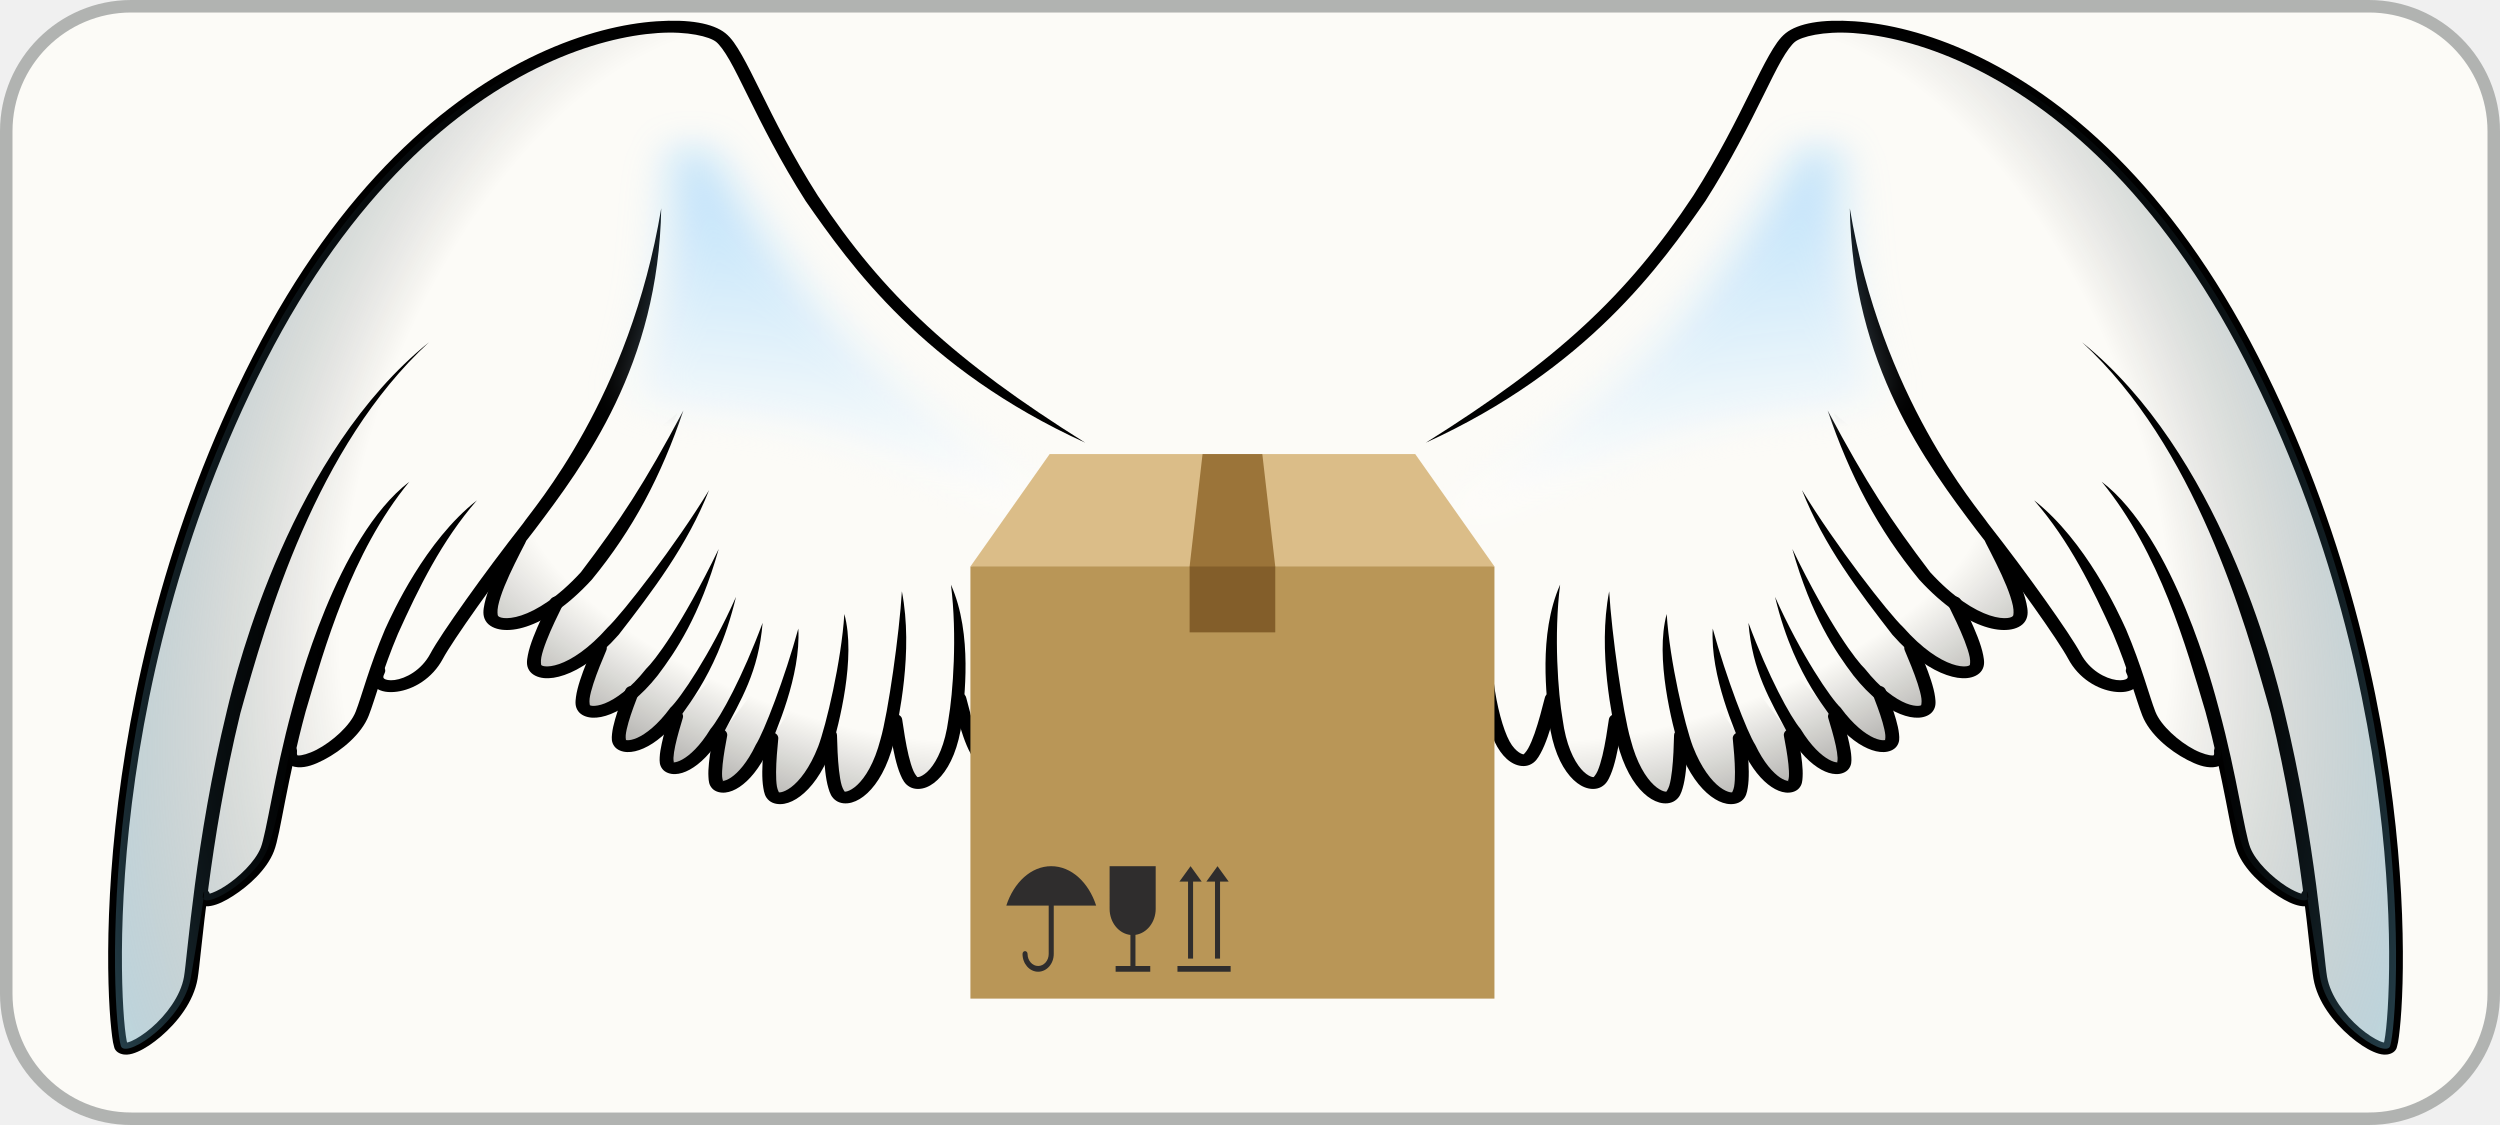
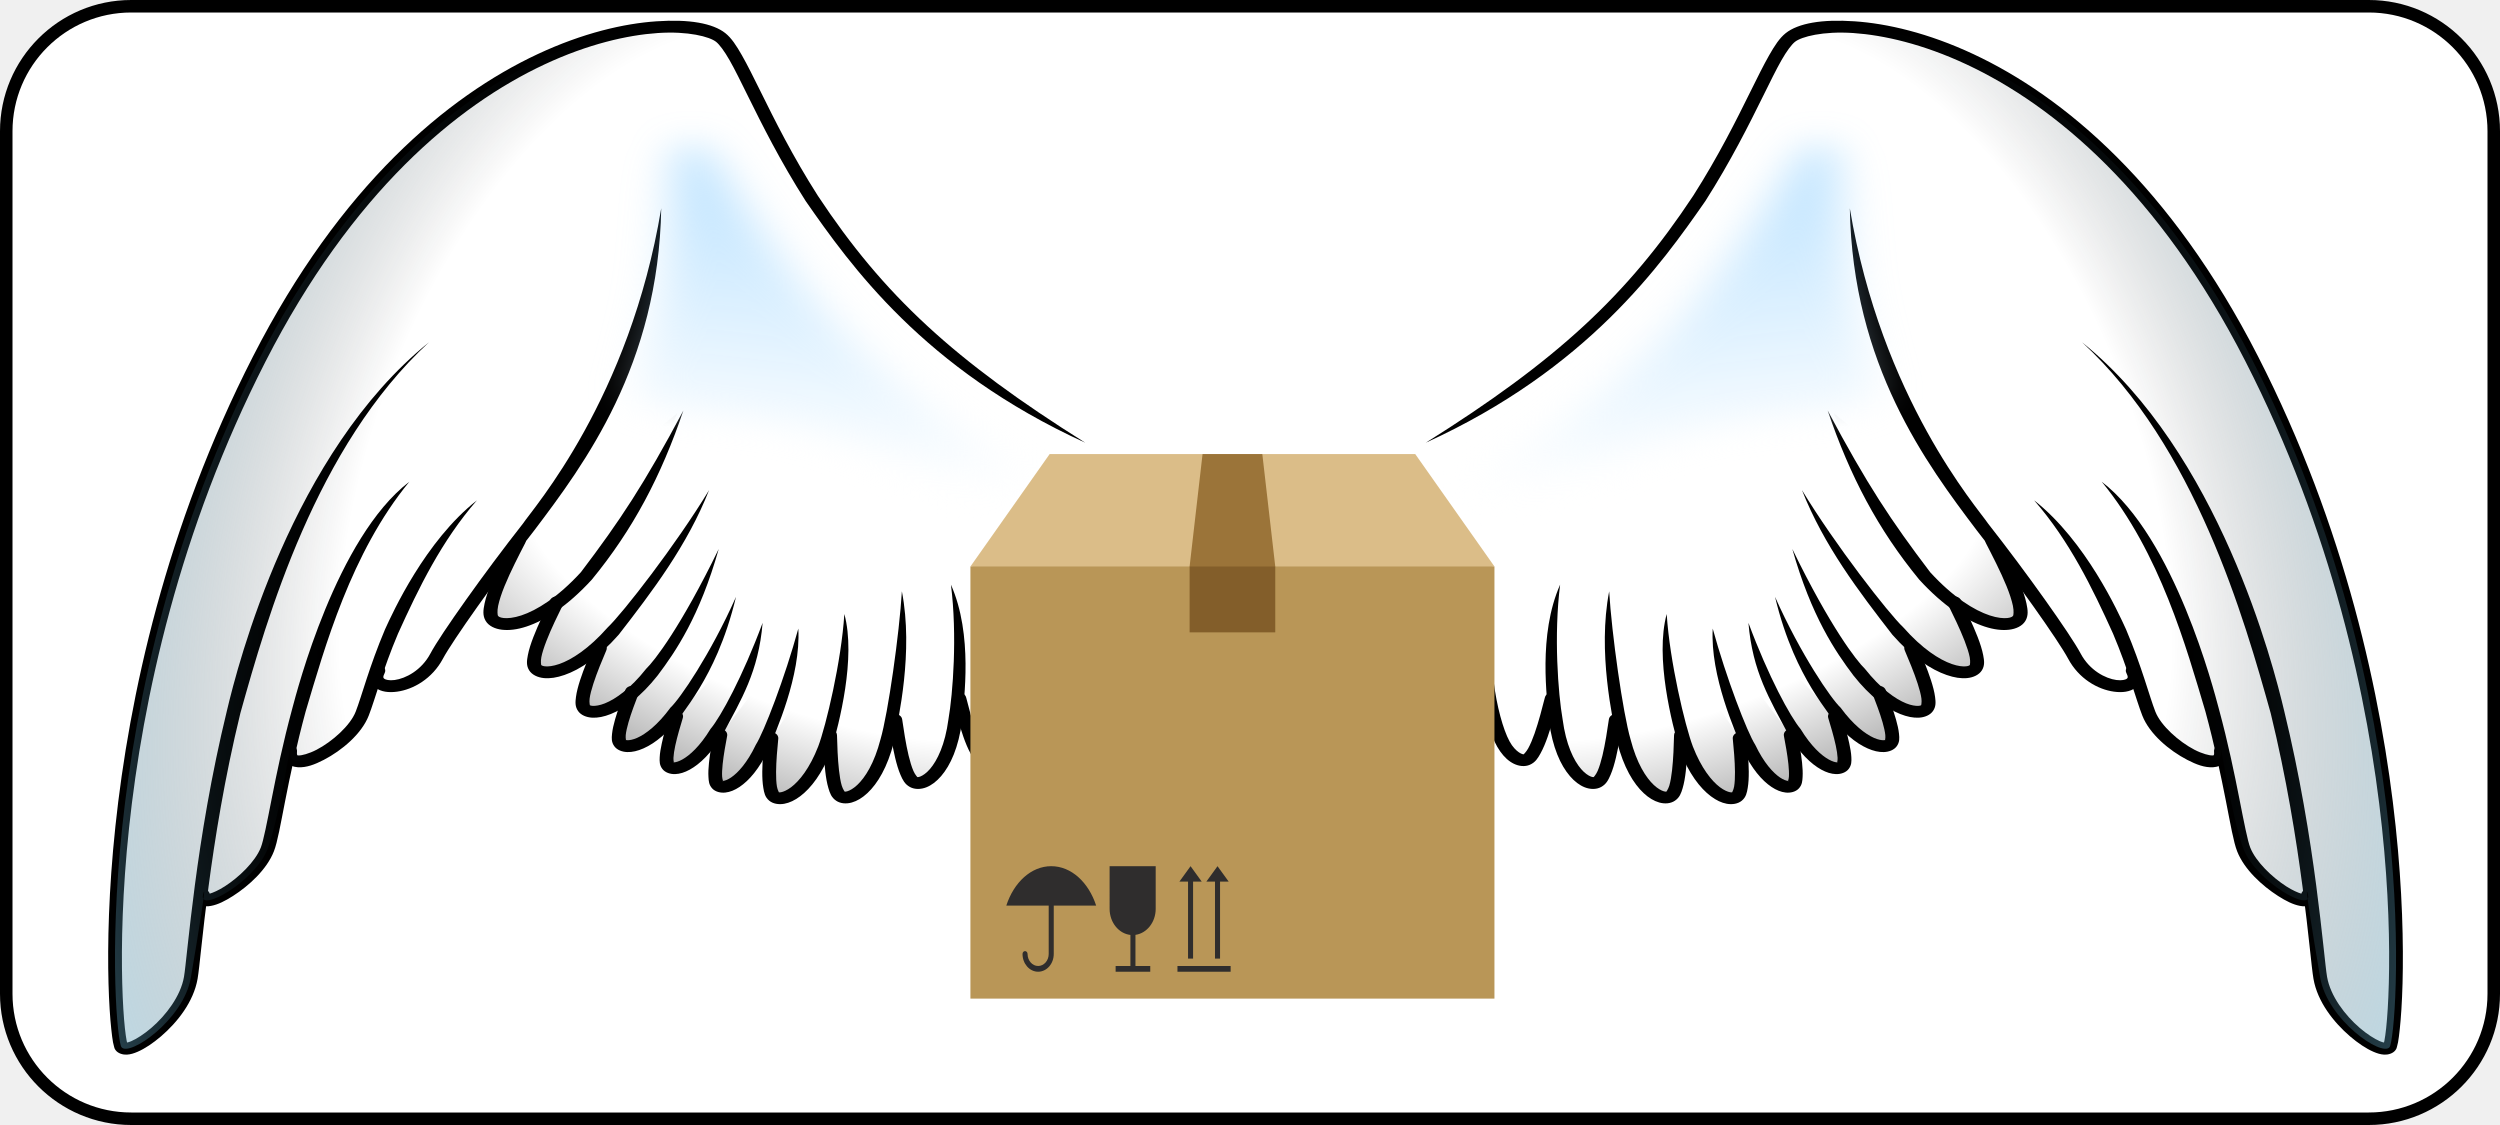
<svg xmlns="http://www.w3.org/2000/svg" xmlns:xlink="http://www.w3.org/1999/xlink" width="400" height="180" viewBox="0 100 400 180" version="1.1" id="SVGRoot">
-   <rect width="398" height="178" fill="#fcfbf7" rx="20" ry="20" y="101" x="1" stroke-width="2" stroke="#b1b3b1" />
+   <rect width="398" height="178" fill="white" rx="20" ry="20" y="101" x="1" stroke-width="2" stroke="black" />
  <defs id="defs866">
    <linearGradient id="linearGradient6717" y2="388.14" gradientUnits="userSpaceOnUse" x2="499.8" gradientTransform="translate(54)" y1="504.5" x1="500.99">
      <stop id="stop3461-6-8" stop-color="#fff" stop-opacity=".434" offset="0" />
      <stop id="stop3465-4-3" stop-color="#40aeff" stop-opacity=".38" offset="1" />
    </linearGradient>
    <radialGradient xlink:href="#radialGradient6715-3" id="radialGradient1436" gradientUnits="userSpaceOnUse" gradientTransform="matrix(0.77994,3.9458,-1.9194,0.3794,1155.7,-1723)" cx="515.86" cy="519.24" r="76.269" />
    <radialGradient id="radialGradient6715-3" gradientUnits="userSpaceOnUse" cy="519.24" cx="515.86" gradientTransform="matrix(0.77994,3.9458,-1.9194,0.3794,1155.7,-1723)" r="76.269">
      <stop id="stop6549-7-6" stop-opacity="0" offset="0" />
      <stop id="stop6551-9-7" stop-opacity="0" offset=".5" />
      <stop id="stop6553-0-5" stop-color="#67afcd" stop-opacity=".447" offset="1" />
    </radialGradient>
    <linearGradient xlink:href="#linearGradient6717" id="linearGradient1438" gradientUnits="userSpaceOnUse" gradientTransform="translate(54)" x1="500.99" y1="504.5" x2="499.8" y2="388.14" />
    <filter id="filter3485-5-0-6" width="1.232" y="-0.125" x="-0.116" height="1.249" color-interpolation-filters="sRGB">
      <feGaussianBlur id="feGaussianBlur3487-7-4-2" stdDeviation="6.092" />
    </filter>
    <radialGradient xlink:href="#radialGradient6719-9" id="radialGradient1440" gradientUnits="userSpaceOnUse" gradientTransform="matrix(2.1031,-0.75707,0.3519,0.97755,-636.75,356.49)" cx="453.75" cy="542.71" r="77.982" />
    <radialGradient id="radialGradient6719-9" gradientUnits="userSpaceOnUse" cy="542.71" cx="453.75" gradientTransform="matrix(2.1031,-0.75707,0.3519,0.97755,-636.75,356.49)" r="77.982">
      <stop id="stop4676-1" stop-opacity="0" offset="0" />
      <stop id="stop3400-2" stop-opacity="0" offset=".5" />
      <stop id="stop4678-7" stop-opacity=".371" offset="1" />
    </radialGradient>
    <radialGradient xlink:href="#radialGradient6715-3" id="radialGradient1442" gradientUnits="userSpaceOnUse" gradientTransform="matrix(0.77994,3.9458,-1.9194,0.3794,1155.7,-1723)" cx="515.86" cy="519.24" r="76.269" />
    <filter id="filter3485-5-09" width="1.232" y="-0.125" x="-0.116" height="1.249" color-interpolation-filters="sRGB">
      <feGaussianBlur id="feGaussianBlur3487-7-3" stdDeviation="6.092" />
    </filter>
    <radialGradient xlink:href="#radialGradient6719-9" id="radialGradient1446" gradientUnits="userSpaceOnUse" gradientTransform="matrix(2.1031,-0.75707,0.3519,0.97755,-636.75,356.49)" cx="453.75" cy="542.71" r="77.982" />
    <linearGradient xlink:href="#linearGradient6717" id="linearGradient3696" gradientUnits="userSpaceOnUse" gradientTransform="translate(54)" x1="500.99" y1="504.5" x2="499.8" y2="388.14" />
  </defs>
  <g id="layer1">
    <g id="g13984" transform="matrix(1.877263,0,0,1.749549,-415.3274,-955.4022)" style="fill-rule:evenodd">
      <g id="g2466" transform="matrix(0.29117,-0.032876,0.030266,0.26806,202.7,527.61)">
        <g id="g4765" transform="translate(54)">
          <path id="path2385" d="m 503.03,358.19 c -3.42,0.271 -6.185,1.141 -8.156,2.594 -1.94,1.429 -3.604,3.768 -5.562,6.875 -1.958,3.107 -4.128,6.997 -6.656,11.531 -5.056,9.069 -11.52,20.647 -20.188,33.062 -22.527,31.244 -45.194,50.673 -85.953,73.734 49.358,-19.118 74.233,-51.656 89.234,-71.453 8.802,-12.608 15.35,-24.306 20.406,-33.375 2.528,-4.535 4.668,-8.418 6.531,-11.375 1.863,-2.957 3.512,-4.976 4.562,-5.75 2.038,-1.502 8.457,-2.673 17.156,-0.906 8.699,1.766 19.745,6.163 31.656,14.594 23.822,16.861 51.121,49.827 70.219,109.94 19.116,60.167 23.674,118.36 23.125,161.88 -0.274,21.756 -1.836,39.837 -3.469,52.656 -0.816,6.409 -1.639,11.504 -2.344,15.062 -0.352,1.779 -0.679,3.165 -0.938,4.125 -0.074,0.275 -0.126,0.427 -0.188,0.625 -0.294,-0.106 -0.607,-0.23 -1.156,-0.594 -1.453,-0.963 -3.438,-2.796 -5.344,-5.188 -3.812,-4.784 -7.369,-11.771 -7.656,-18.375 -0.143,-3.292 0.21,-14.979 0.062,-31.25 -0.148,-16.271 -0.826,-37.299 -3.156,-59.969 -1.52,-15.708 -9.718,-89.09 -45.5,-131.22 29.072,39.078 37.192,98.718 41.531,131.62 2.313,22.499 2.978,43.405 3.125,59.594 0.147,16.189 -0.234,27.458 -0.062,31.406 0.342,7.875 4.317,15.368 8.531,20.656 2.107,2.644 4.26,4.744 6.25,6.062 0.995,0.659 1.937,1.139 3,1.344 1.063,0.205 2.566,-0.043 3.406,-1.094 0.432,-0.54 0.454,-0.798 0.594,-1.188 0.14,-0.39 0.29,-0.827 0.438,-1.375 0.295,-1.096 0.604,-2.567 0.969,-4.406 0.729,-3.679 1.58,-8.858 2.406,-15.344 1.652,-12.972 3.224,-31.208 3.5,-53.125 0.553,-43.835 -4.027,-102.42 -23.312,-163.12 -19.303,-60.758 -47.067,-94.521 -71.719,-111.97 -12.326,-8.724 -23.867,-13.357 -33.188,-15.25 -4.66,-0.946 -8.736,-1.302 -12.156,-1.031 z" />
          <path id="path4499" d="m 570.51,523.09 c 14.389,25.997 18.658,58.831 21.928,81.065 1.487,11.858 2.251,22.399 2.781,30.719 0.53,8.32 0.77,14.247 1.5,17.531 1.409,6.339 6.002,12.47 10.25,16.469 2.124,1.999 4.074,3.46 6,4.125 0.963,0.333 2.159,0.594 3.344,-0.188 1.185,-0.782 1.459,-2.258 1.344,-3.406 -0.094,-0.931 -0.821,-1.673 -1.75,-1.785 -0.929,-0.112 -1.812,0.434 -2.125,1.316 -0.929,-0.451 -2.425,-1.427 -4.062,-2.969 -3.778,-3.556 -7.984,-9.414 -9.094,-14.406 -0.529,-2.381 -0.906,-8.595 -1.438,-16.938 -0.532,-8.343 -1.278,-18.984 -2.781,-30.969 -0.78,-6.317 -6.746,-59.118 -25.897,-80.565 z" />
          <path id="path4501" d="m 550.33,526.96 c 8.819,14.965 13.752,31.553 18.136,47.7 3.194,12.852 4.279,22.742 5.594,28.656 1.43,6.435 6.535,12.696 11.438,16.5 2.451,1.902 4.771,3.274 7.219,3.406 1.224,0.066 2.638,-0.32 3.562,-1.344 0.924,-1.024 1.25,-2.395 1.25,-3.875 0.01,-0.721 -0.369,-1.392 -0.992,-1.756 -0.623,-0.364 -1.393,-0.364 -2.017,0 -0.623,0.364 -1.002,1.034 -0.992,1.756 0,0.88 -0.204,1.171 -0.219,1.188 -0.015,0.017 0.034,0.053 -0.375,0.031 -0.818,-0.044 -2.888,-0.923 -5,-2.562 -4.225,-3.278 -8.881,-9.322 -9.969,-14.219 -1.204,-5.417 -2.335,-15.635 -5.594,-28.75 -1.633,-5.95 -8.511,-31.172 -22.042,-46.731 z" />
          <path id="path4503" d="m 507.28,422.06 c -4.697,52.885 13.284,88.928 25.406,112.97 4.704,8.937 9.648,18.973 13.688,27.562 4.04,8.589 7.203,15.828 8.219,18.875 2.402,7.206 7.523,11.466 12.125,12.781 2.301,0.657 4.625,0.672 6.438,-0.625 1.812,-1.297 2.407,-3.897 1.625,-6.438 -0.328,-1.061 -1.454,-1.656 -2.516,-1.328 -1.061,0.328 -1.656,1.454 -1.328,2.516 0.477,1.552 0.207,1.762 -0.125,2 -0.332,0.238 -1.445,0.475 -3,0.031 -3.109,-0.888 -7.402,-4.174 -9.406,-10.188 -1.188,-3.562 -4.341,-10.7 -8.406,-19.344 -4.065,-8.644 -9.042,-18.684 -13.781,-27.688 -2.537,-5.774 -26.468,-45.887 -28.938,-111.12 z" />
        </g>
        <g id="g4735" transform="translate(54)">
          <path id="path4527" d="m 493.79,489.36 c 4.154,22.968 10.416,41.909 20.554,60.238 6.104,9.825 12.141,15.426 17.25,18.125 2.554,1.35 4.882,1.961 6.938,1.938 2.055,-0.024 3.972,-0.783 5.031,-2.375 1.127,-1.693 1.103,-3.612 0.938,-5.844 -0.165,-2.232 -0.647,-4.774 -1.281,-7.469 -1.269,-5.389 -3.169,-11.319 -4.531,-15.562 -0.337,-1.053 -1.463,-1.633 -2.516,-1.297 -1.053,0.337 -1.633,1.463 -1.297,2.516 1.362,4.243 3.255,10.096 4.469,15.25 0.607,2.577 1.017,4.998 1.156,6.875 0.139,1.877 -0.191,3.177 -0.281,3.312 -0.157,0.237 -0.563,0.581 -1.719,0.594 -1.156,0.013 -2.917,-0.383 -5.031,-1.5 -4.228,-2.234 -9.885,-7.296 -15.719,-16.688 -9.488,-18.741 -15.135,-31.691 -23.961,-58.113 z" />
          <path id="path4529" d="m 483.58,515.28 c 4.381,19.473 12.943,36.275 21.073,51.935 4.97,8.318 9.964,13.109 14.25,15.469 2.143,1.18 4.088,1.775 5.875,1.781 1.787,0.007 3.525,-0.668 4.5,-2.094 1.044,-1.527 1.017,-3.168 0.906,-5.062 -0.111,-1.894 -0.473,-4.045 -0.969,-6.312 -0.991,-4.535 -2.484,-9.502 -3.562,-13.062 -0.319,-1.061 -1.439,-1.663 -2.5,-1.344 -1.061,0.319 -1.663,1.439 -1.344,2.5 1.078,3.561 2.561,8.449 3.5,12.75 0.47,2.15 0.816,4.146 0.906,5.688 0.09,1.541 -0.229,2.609 -0.219,2.594 -0.058,0.085 -0.305,0.347 -1.188,0.344 -0.883,-0.003 -2.295,-0.342 -4,-1.281 -3.411,-1.878 -8.01,-6.15 -12.719,-14.031 -3.826,-5.272 -16.817,-30.204 -24.51,-49.873 z" />
          <path id="path4531" d="m 478.73,534.76 c 3.149,23.416 8.867,36.118 13.24,44.8 4.1,7.735 8.375,12.282 12.156,14.625 1.891,1.172 3.663,1.818 5.312,1.906 1.649,0.088 3.296,-0.445 4.281,-1.75 1.059,-1.402 1.11,-2.929 1.094,-4.656 -0.016,-1.728 -0.249,-3.68 -0.594,-5.75 -0.69,-4.14 -1.847,-8.682 -2.656,-11.938 -0.14,-0.728 -0.67,-1.319 -1.379,-1.536 -0.709,-0.217 -1.479,-0.024 -2.002,0.501 -0.523,0.525 -0.713,1.296 -0.494,2.004 0.81,3.255 1.912,7.72 2.562,11.625 0.325,1.952 0.55,3.749 0.562,5.125 0.013,1.376 -0.347,2.306 -0.281,2.219 -0.008,0.01 -0.133,0.196 -0.875,0.156 -0.742,-0.04 -1.972,-0.373 -3.438,-1.281 -2.93,-1.816 -6.857,-5.839 -10.719,-13.125 -2.057,-2.85 -8.543,-15.288 -16.771,-42.925 z" />
          <path id="path4533" d="m 472.06,550.29 c 0.743,7.476 1.923,13.861 3.311,19.35 2.496,9.871 5.662,16.842 8.162,22.042 3.283,6.741 6.78,10.794 9.969,12.938 1.594,1.072 3.1,1.687 4.562,1.812 1.463,0.126 3.003,-0.314 3.938,-1.5 1.01,-1.281 1.068,-2.596 1.094,-4.094 0.026,-1.498 -0.131,-3.217 -0.375,-5 -0.488,-3.567 -1.331,-7.482 -1.938,-10.281 -0.242,-1.087 -1.319,-1.773 -2.406,-1.531 -1.087,0.242 -1.773,1.319 -1.531,2.406 0.606,2.8 1.45,6.634 1.906,9.969 0.228,1.667 0.364,3.192 0.344,4.344 -0.02,1.151 -0.364,1.904 -0.219,1.719 0.07,-0.089 0.075,0.015 -0.469,-0.031 -0.544,-0.047 -1.51,-0.333 -2.688,-1.125 -2.356,-1.584 -5.53,-5.085 -8.594,-11.375 -2.359,-3.168 -9.604,-19.128 -15.067,-39.643 z" />
          <path id="path4535" d="m 439.16,598.66 c 1.799,8.129 4.535,13.411 7.375,16.531 1.42,1.56 2.85,2.585 4.344,3.094 1.494,0.509 3.22,0.453 4.469,-0.531 1.345,-1.061 1.718,-2.47 2.125,-4.062 0.407,-1.593 0.681,-3.452 0.875,-5.438 0.388,-3.971 0.466,-8.406 0.531,-11.594 0.026,-1.105 -0.849,-2.021 -1.953,-2.047 -1.105,-0.026 -2.021,0.849 -2.047,1.953 -0.065,3.187 -0.166,7.574 -0.531,11.312 -0.182,1.869 -0.429,3.586 -0.75,4.844 -0.321,1.258 -0.884,1.981 -0.75,1.875 0.038,-0.03 -0.036,0.118 -0.656,-0.094 -0.621,-0.211 -1.634,-0.839 -2.719,-2.031 -2.17,-2.384 -4.715,-7.043 -6.406,-14.688 -1.517,-7.165 -3.723,-29.417 -2.919,-45.556 -4.967,14.267 -2.314,37.168 -0.987,46.431 z" />
          <path id="path4537" d="m 424.31,542.56 c -5.516,20.036 -3.431,42.778 -2.969,51.094 0.994,8.709 3.26,14.522 5.875,18.094 1.308,1.786 2.703,3.024 4.188,3.719 1.484,0.694 3.209,0.805 4.594,-0.062 1.489,-0.933 2.059,-2.324 2.656,-3.938 0.598,-1.614 1.08,-3.508 1.5,-5.562 0.839,-4.109 1.427,-8.763 1.844,-12.094 0.098,-0.713 -0.194,-1.425 -0.766,-1.862 -0.572,-0.438 -1.335,-0.534 -1.998,-0.252 -0.663,0.282 -1.123,0.898 -1.204,1.614 -0.417,3.331 -1.02,7.902 -1.812,11.781 -0.396,1.94 -0.835,3.712 -1.312,5 -0.477,1.288 -1.148,2.01 -1.031,1.938 0.012,-0.007 -0.129,0.118 -0.781,-0.188 -0.652,-0.305 -1.641,-1.082 -2.656,-2.469 -2.031,-2.774 -4.188,-7.971 -5.125,-16.188 -1.291,-8.994 -1.757,-36.404 -1,-50.625 z" />
          <path id="path4539" d="m 410.37,538.56 c -8.212,16.17 -7.738,38.062 -7.995,45.498 0.082,9.114 1.808,15.368 4.125,19.344 1.158,1.988 2.461,3.436 3.906,4.312 1.446,0.876 3.214,1.192 4.719,0.469 1.616,-0.777 2.361,-2.155 3.156,-3.75 0.795,-1.595 1.496,-3.519 2.156,-5.594 1.32,-4.15 2.422,-8.884 3.219,-12.281 0.25,-1.079 -0.421,-2.156 -1.5,-2.406 -1.079,-0.25 -2.156,0.421 -2.406,1.5 -0.797,3.397 -1.877,8.043 -3.125,11.969 -0.624,1.963 -1.298,3.749 -1.938,5.031 -0.639,1.282 -1.408,1.952 -1.312,1.906 -0.017,0.008 -0.209,0.122 -0.875,-0.281 -0.666,-0.404 -1.621,-1.313 -2.531,-2.875 -1.82,-3.124 -3.516,-8.759 -3.594,-17.375 -0.395,-8.819 0.352,-28.548 3.995,-45.466 z" />
          <path id="path4543" d="m 463.46,558.1 c -0.529,16.705 3.493,26.524 7.638,39.06 2.6,6.616 5.514,10.709 8.281,12.969 1.383,1.13 2.721,1.813 4.094,2.031 1.373,0.219 2.919,-0.159 3.844,-1.281 1.002,-1.216 1.094,-2.453 1.188,-3.875 0.093,-1.422 0.008,-3.038 -0.125,-4.75 -0.266,-3.425 -0.812,-7.203 -1.219,-9.906 -0.164,-1.096 -1.185,-1.851 -2.281,-1.688 -1.096,0.164 -1.851,1.185 -1.688,2.281 0.407,2.704 0.97,6.418 1.219,9.625 0.124,1.604 0.166,3.088 0.094,4.188 -0.072,1.1 -0.433,1.784 -0.25,1.562 0.106,-0.128 0.245,-0.03 -0.156,-0.094 -0.401,-0.064 -1.196,-0.409 -2.188,-1.219 -1.984,-1.62 -4.667,-5.105 -7.094,-11.281 -2.531,-4.443 -7.457,-18.747 -11.356,-37.623 z" />
          <path id="path4545" d="m 452.94,558.78 c -2.432,15.856 2.951,35.585 4.375,41.75 1.98,6.828 4.515,11.152 7.062,13.656 1.274,1.252 2.559,2.062 3.906,2.406 1.347,0.344 2.913,0.126 3.938,-0.906 1.11,-1.118 1.276,-2.342 1.5,-3.75 0.224,-1.408 0.319,-3.033 0.344,-4.75 0.051,-3.435 -0.156,-7.239 -0.312,-9.969 -0.06,-1.105 -1.005,-1.951 -2.109,-1.891 -1.105,0.06 -1.951,1.005 -1.891,2.109 0.157,2.73 0.36,6.471 0.312,9.688 -0.024,1.608 -0.108,3.099 -0.281,4.188 -0.173,1.088 -0.609,1.766 -0.406,1.562 0.117,-0.118 0.269,-0.056 -0.125,-0.156 -0.394,-0.101 -1.149,-0.477 -2.062,-1.375 -1.826,-1.795 -4.183,-5.533 -6.031,-11.906 -1.895,-4.505 -6.056,-23.635 -8.219,-40.656 z" />
          <path id="path4547" d="m 388.75,542.28 c -3.816,11.383 -3.45,24.433 -3.938,30.719 -0.729,9.085 0.452,15.459 2.406,19.625 0.977,2.083 2.138,3.624 3.5,4.625 1.362,1.001 3.062,1.493 4.625,0.906 1.679,-0.63 2.535,-1.95 3.469,-3.469 0.934,-1.518 1.814,-3.367 2.656,-5.375 1.684,-4.016 3.217,-8.624 4.312,-11.938 0.283,-0.689 0.16,-1.478 -0.32,-2.048 -0.479,-0.57 -1.236,-0.826 -1.963,-0.665 -0.727,0.161 -1.305,0.713 -1.499,1.432 -1.096,3.313 -2.626,7.889 -4.219,11.688 -0.796,1.899 -1.625,3.592 -2.375,4.812 -0.751,1.221 -1.567,1.85 -1.469,1.812 -0.017,0.006 -0.216,0.086 -0.844,-0.375 -0.627,-0.461 -1.514,-1.457 -2.281,-3.094 -1.535,-3.273 -2.723,-10.596 -2.996,-19.119 -0.166,-5.173 0.509,-17.055 0.934,-29.537 z" />
        </g>
        <path id="path3368" d="m 669.67,669.61 c -0.63,-6.295 1e-5,13.849 0.63,28.328 0.63,14.479 15.109,28.958 17.627,25.81 2.518,-3.148 22.663,-115.83 -15.738,-236.7 -38.4,-120.87 -110.17,-133.46 -122.13,-124.64 -11.961,8.813 14.164,9.128 11.331,61.693 -2.833,52.565 18.586,93.89 27.069,110.01 9.443,17.941 19.83,40.132 22.033,46.742 4.407,13.22 18.886,15.109 16.368,6.925 -2.518,-8.184 0.63,3.777 3.148,15.109 2.518,11.331 19.515,24.551 19.515,15.109 0,-9.443 0.63,22.663 3.148,33.994 2.518,11.331 17.627,23.922 16.997,17.627 z" style="color:#000000;fill:url(#radialGradient1436)" fill="url(#radialGradient6715)" />
        <path id="path3443" filter="url(#filter3485-5-0)" d="m 436.52,514.92 c -10.105,-6.29 35.974,-26.357 66.415,-56.027 30.597,-29.823 46.585,-62.952 52.565,-61.064 5.98,1.889 2.833,24.551 2.833,44.381 10e-6,19.579 4.092,36.827 2.833,43.752 -1.259,6.925 -30.847,1.889 -53.509,6.295 -22.663,4.407 -67.063,25.198 -71.136,22.663 z" style="color:#000000;fill:url(#linearGradient3696);filter:url(#filter3485-5-0-6)" fill="url(#linearGradient6717)" />
        <path id="path3404" d="m 590.79,539.03 c 2.724,8.486 7.542,23.5 5.11,27.157 -2.433,3.656 -13.921,1.57 -25.859,-17.646 -11.938,-19.217 -20.57,-58.012 -20.57,-58.012 m 28.265,67.988 c 2.156,7.121 5.972,19.721 3.904,22.744 -2.068,3.023 -11.589,1.136 -21.268,-15.063 -9.678,-16.199 -21.056,-49.829 -21.056,-49.829 m 24.32,56.114 c 1.619,6.51 4.485,18.029 2.499,20.66 -1.986,2.631 -10.436,0.508 -18.398,-14.513 -7.962,-15.021 -16.679,-45.819 -16.679,-45.819 m 21.757,53.196 c 1.213,5.599 3.359,15.506 1.631,17.699 -1.728,2.193 -8.778,0.157 -15.125,-12.874 -6.347,-13.031 -12.972,-39.548 -12.972,-39.548 m -15.474,45.328 c -0.13,6.375 -0.36,17.653 -2.781,19.563 -2.421,1.91 -9.485,-2.167 -12.975,-17.941 -3.49,-15.774 -3.823,-46.197 -3.823,-46.197 m 2.711,41.524 c -0.833,6.662 -2.308,18.448 -5.053,20.167 -2.746,1.72 -9.7,-3.37 -11.631,-20.295 -1.931,-16.926 1.048,-48.829 1.048,-48.829 m -2.659,41.501 c -1.594,6.795 -4.413,18.817 -7.455,20.28 -3.042,1.463 -9.715,-4.602 -9.874,-22.333 -0.159,-17.731 4.532,-47.241 4.532,-47.241 m 76.255,55.833 c 0.814,5.407 2.256,14.974 0.617,16.962 -1.638,1.988 -7.807,-0.368 -12.834,-13.161 -5.027,-12.792 -9.667,-38.452 -9.667,-38.452 m 8.465,39.335 c 0.314,5.459 0.868,15.118 -0.946,16.947 -1.814,1.829 -7.74,-1.085 -11.569,-14.286 -3.829,-13.201 -6.089,-39.178 -6.089,-39.178 m -49.258,15.929 c -2.192,6.626 -6.069,18.35 -9.229,19.536 -3.16,1.187 -9.267,-5.448 -7.849,-23.122 1.418,-17.674 2.063,-28.843 2.063,-28.843" fill="url(#radialGradient6719)" style="fill:url(#radialGradient1440)" />
      </g>
      <g id="g2466-4" transform="matrix(-0.29117,-0.032876,-0.030266,0.26806,453.8,527.61)">
        <g id="g4765-2" transform="translate(54)">
          <path id="path2385-5" d="m 503.03,358.19 c -3.42,0.271 -6.185,1.141 -8.156,2.594 -1.94,1.429 -3.604,3.768 -5.562,6.875 -1.958,3.107 -4.128,6.997 -6.656,11.531 -5.056,9.069 -11.52,20.647 -20.188,33.062 -22.527,31.244 -45.194,50.673 -85.953,73.734 49.358,-19.118 74.233,-51.656 89.234,-71.453 8.802,-12.608 15.35,-24.306 20.406,-33.375 2.528,-4.535 4.668,-8.418 6.531,-11.375 1.863,-2.957 3.512,-4.976 4.562,-5.75 2.038,-1.502 8.457,-2.673 17.156,-0.906 8.699,1.766 19.745,6.163 31.656,14.594 23.822,16.861 51.121,49.827 70.219,109.94 19.116,60.167 23.674,118.36 23.125,161.88 -0.274,21.756 -1.836,39.837 -3.469,52.656 -0.816,6.409 -1.639,11.504 -2.344,15.062 -0.352,1.779 -0.679,3.165 -0.938,4.125 -0.074,0.275 -0.126,0.427 -0.188,0.625 -0.294,-0.106 -0.607,-0.23 -1.156,-0.594 -1.453,-0.963 -3.438,-2.796 -5.344,-5.188 -3.812,-4.784 -7.369,-11.771 -7.656,-18.375 -0.143,-3.292 0.21,-14.979 0.062,-31.25 -0.148,-16.271 -0.826,-37.299 -3.156,-59.969 -1.52,-15.708 -9.718,-89.09 -45.5,-131.22 29.072,39.078 37.192,98.718 41.531,131.62 2.313,22.499 2.978,43.405 3.125,59.594 0.147,16.189 -0.234,27.458 -0.062,31.406 0.342,7.875 4.317,15.368 8.531,20.656 2.107,2.644 4.26,4.744 6.25,6.062 0.995,0.659 1.937,1.139 3,1.344 1.063,0.205 2.566,-0.043 3.406,-1.094 0.432,-0.54 0.454,-0.798 0.594,-1.188 0.14,-0.39 0.29,-0.827 0.438,-1.375 0.295,-1.096 0.604,-2.567 0.969,-4.406 0.729,-3.679 1.58,-8.858 2.406,-15.344 1.652,-12.972 3.224,-31.208 3.5,-53.125 0.553,-43.835 -4.027,-102.42 -23.312,-163.12 -19.303,-60.758 -47.067,-94.521 -71.719,-111.97 -12.326,-8.724 -23.867,-13.357 -33.188,-15.25 -4.66,-0.946 -8.736,-1.302 -12.156,-1.031 z" />
          <path id="path4499-9" d="m 570.51,523.09 c 14.389,25.997 18.658,58.831 21.928,81.065 1.487,11.858 2.251,22.399 2.781,30.719 0.53,8.32 0.77,14.247 1.5,17.531 1.409,6.339 6.002,12.47 10.25,16.469 2.124,1.999 4.074,3.46 6,4.125 0.963,0.333 2.159,0.594 3.344,-0.188 1.185,-0.782 1.459,-2.258 1.344,-3.406 -0.094,-0.931 -0.821,-1.673 -1.75,-1.785 -0.929,-0.112 -1.812,0.434 -2.125,1.316 -0.929,-0.451 -2.425,-1.427 -4.062,-2.969 -3.778,-3.556 -7.984,-9.414 -9.094,-14.406 -0.529,-2.381 -0.906,-8.595 -1.438,-16.938 -0.532,-8.343 -1.278,-18.984 -2.781,-30.969 -0.78,-6.317 -6.746,-59.118 -25.897,-80.565 z" />
          <path id="path4501-6" d="m 550.33,526.96 c 8.819,14.965 13.752,31.553 18.136,47.7 3.194,12.852 4.279,22.742 5.594,28.656 1.43,6.435 6.535,12.696 11.438,16.5 2.451,1.902 4.771,3.274 7.219,3.406 1.224,0.066 2.638,-0.32 3.562,-1.344 0.924,-1.024 1.25,-2.395 1.25,-3.875 0.01,-0.721 -0.369,-1.392 -0.992,-1.756 -0.623,-0.364 -1.393,-0.364 -2.017,0 -0.623,0.364 -1.002,1.034 -0.992,1.756 0,0.88 -0.204,1.171 -0.219,1.188 -0.015,0.017 0.034,0.053 -0.375,0.031 -0.818,-0.044 -2.888,-0.923 -5,-2.562 -4.225,-3.278 -8.881,-9.322 -9.969,-14.219 -1.204,-5.417 -2.335,-15.635 -5.594,-28.75 -1.633,-5.95 -8.511,-31.172 -22.042,-46.731 z" />
          <path id="path4503-7" d="m 507.28,422.06 c -4.697,52.885 13.284,88.928 25.406,112.97 4.704,8.937 9.648,18.973 13.688,27.562 4.04,8.589 7.203,15.828 8.219,18.875 2.402,7.206 7.523,11.466 12.125,12.781 2.301,0.657 4.625,0.672 6.438,-0.625 1.812,-1.297 2.407,-3.897 1.625,-6.438 -0.328,-1.061 -1.454,-1.656 -2.516,-1.328 -1.061,0.328 -1.656,1.454 -1.328,2.516 0.477,1.552 0.207,1.762 -0.125,2 -0.332,0.238 -1.445,0.475 -3,0.031 -3.109,-0.888 -7.402,-4.174 -9.406,-10.188 -1.188,-3.562 -4.341,-10.7 -8.406,-19.344 -4.065,-8.644 -9.042,-18.684 -13.781,-27.688 -2.537,-5.774 -26.468,-45.887 -28.938,-111.12 z" />
        </g>
        <g id="g4735-6" transform="translate(54)">
          <path id="path4527-9" d="m 493.79,489.36 c 4.154,22.968 10.416,41.909 20.554,60.238 6.104,9.825 12.141,15.426 17.25,18.125 2.554,1.35 4.882,1.961 6.938,1.938 2.055,-0.024 3.972,-0.783 5.031,-2.375 1.127,-1.693 1.103,-3.612 0.938,-5.844 -0.165,-2.232 -0.647,-4.774 -1.281,-7.469 -1.269,-5.389 -3.169,-11.319 -4.531,-15.562 -0.337,-1.053 -1.463,-1.633 -2.516,-1.297 -1.053,0.337 -1.633,1.463 -1.297,2.516 1.362,4.243 3.255,10.096 4.469,15.25 0.607,2.577 1.017,4.998 1.156,6.875 0.139,1.877 -0.191,3.177 -0.281,3.312 -0.157,0.237 -0.563,0.581 -1.719,0.594 -1.156,0.013 -2.917,-0.383 -5.031,-1.5 -4.228,-2.234 -9.885,-7.296 -15.719,-16.688 -9.488,-18.741 -15.135,-31.691 -23.961,-58.113 z" />
          <path id="path4529-6" d="m 483.58,515.28 c 4.381,19.473 12.943,36.275 21.073,51.935 4.97,8.318 9.964,13.109 14.25,15.469 2.143,1.18 4.088,1.775 5.875,1.781 1.787,0.007 3.525,-0.668 4.5,-2.094 1.044,-1.527 1.017,-3.168 0.906,-5.062 -0.111,-1.894 -0.473,-4.045 -0.969,-6.312 -0.991,-4.535 -2.484,-9.502 -3.562,-13.062 -0.319,-1.061 -1.439,-1.663 -2.5,-1.344 -1.061,0.319 -1.663,1.439 -1.344,2.5 1.078,3.561 2.561,8.449 3.5,12.75 0.47,2.15 0.816,4.146 0.906,5.688 0.09,1.541 -0.229,2.609 -0.219,2.594 -0.058,0.085 -0.305,0.347 -1.188,0.344 -0.883,-0.003 -2.295,-0.342 -4,-1.281 -3.411,-1.878 -8.01,-6.15 -12.719,-14.031 -3.826,-5.272 -16.817,-30.204 -24.51,-49.873 z" />
          <path id="path4531-0" d="m 478.73,534.76 c 3.149,23.416 8.867,36.118 13.24,44.8 4.1,7.735 8.375,12.282 12.156,14.625 1.891,1.172 3.663,1.818 5.312,1.906 1.649,0.088 3.296,-0.445 4.281,-1.75 1.059,-1.402 1.11,-2.929 1.094,-4.656 -0.016,-1.728 -0.249,-3.68 -0.594,-5.75 -0.69,-4.14 -1.847,-8.682 -2.656,-11.938 -0.14,-0.728 -0.67,-1.319 -1.379,-1.536 -0.709,-0.217 -1.479,-0.024 -2.002,0.501 -0.523,0.525 -0.713,1.296 -0.494,2.004 0.81,3.255 1.912,7.72 2.562,11.625 0.325,1.952 0.55,3.749 0.562,5.125 0.013,1.376 -0.347,2.306 -0.281,2.219 -0.008,0.01 -0.133,0.196 -0.875,0.156 -0.742,-0.04 -1.972,-0.373 -3.438,-1.281 -2.93,-1.816 -6.857,-5.839 -10.719,-13.125 -2.057,-2.85 -8.543,-15.288 -16.771,-42.925 z" />
          <path id="path4533-2" d="m 472.06,550.29 c 0.743,7.476 1.923,13.861 3.311,19.35 2.496,9.871 5.662,16.842 8.162,22.042 3.283,6.741 6.78,10.794 9.969,12.938 1.594,1.072 3.1,1.687 4.562,1.812 1.463,0.126 3.003,-0.314 3.938,-1.5 1.01,-1.281 1.068,-2.596 1.094,-4.094 0.026,-1.498 -0.131,-3.217 -0.375,-5 -0.488,-3.567 -1.331,-7.482 -1.938,-10.281 -0.242,-1.087 -1.319,-1.773 -2.406,-1.531 -1.087,0.242 -1.773,1.319 -1.531,2.406 0.606,2.8 1.45,6.634 1.906,9.969 0.228,1.667 0.364,3.192 0.344,4.344 -0.02,1.151 -0.364,1.904 -0.219,1.719 0.07,-0.089 0.075,0.015 -0.469,-0.031 -0.544,-0.047 -1.51,-0.333 -2.688,-1.125 -2.356,-1.584 -5.53,-5.085 -8.594,-11.375 -2.359,-3.168 -9.604,-19.128 -15.067,-39.643 z" />
          <path id="path4535-6" d="m 439.16,598.66 c 1.799,8.129 4.535,13.411 7.375,16.531 1.42,1.56 2.85,2.585 4.344,3.094 1.494,0.509 3.22,0.453 4.469,-0.531 1.345,-1.061 1.718,-2.47 2.125,-4.062 0.407,-1.593 0.681,-3.452 0.875,-5.438 0.388,-3.971 0.466,-8.406 0.531,-11.594 0.026,-1.105 -0.849,-2.021 -1.953,-2.047 -1.105,-0.026 -2.021,0.849 -2.047,1.953 -0.065,3.187 -0.166,7.574 -0.531,11.312 -0.182,1.869 -0.429,3.586 -0.75,4.844 -0.321,1.258 -0.884,1.981 -0.75,1.875 0.038,-0.03 -0.036,0.118 -0.656,-0.094 -0.621,-0.211 -1.634,-0.839 -2.719,-2.031 -2.17,-2.384 -4.715,-7.043 -6.406,-14.688 -1.517,-7.165 -3.723,-29.417 -2.919,-45.556 -4.967,14.267 -2.314,37.168 -0.987,46.431 z" />
          <path id="path4537-8" d="m 424.31,542.56 c -5.516,20.036 -3.431,42.778 -2.969,51.094 0.994,8.709 3.26,14.522 5.875,18.094 1.308,1.786 2.703,3.024 4.188,3.719 1.484,0.694 3.209,0.805 4.594,-0.062 1.489,-0.933 2.059,-2.324 2.656,-3.938 0.598,-1.614 1.08,-3.508 1.5,-5.562 0.839,-4.109 1.427,-8.763 1.844,-12.094 0.098,-0.713 -0.194,-1.425 -0.766,-1.862 -0.572,-0.438 -1.335,-0.534 -1.998,-0.252 -0.663,0.282 -1.123,0.898 -1.204,1.614 -0.417,3.331 -1.02,7.902 -1.812,11.781 -0.396,1.94 -0.835,3.712 -1.312,5 -0.477,1.288 -1.148,2.01 -1.031,1.938 0.012,-0.007 -0.129,0.118 -0.781,-0.188 -0.652,-0.305 -1.641,-1.082 -2.656,-2.469 -2.031,-2.774 -4.188,-7.971 -5.125,-16.188 -1.291,-8.994 -1.757,-36.404 -1,-50.625 z" />
          <path id="path4539-4" d="m 410.37,538.56 c -8.212,16.17 -7.738,38.062 -7.995,45.498 0.082,9.114 1.808,15.368 4.125,19.344 1.158,1.988 2.461,3.436 3.906,4.312 1.446,0.876 3.214,1.192 4.719,0.469 1.616,-0.777 2.361,-2.155 3.156,-3.75 0.795,-1.595 1.496,-3.519 2.156,-5.594 1.32,-4.15 2.422,-8.884 3.219,-12.281 0.25,-1.079 -0.421,-2.156 -1.5,-2.406 -1.079,-0.25 -2.156,0.421 -2.406,1.5 -0.797,3.397 -1.877,8.043 -3.125,11.969 -0.624,1.963 -1.298,3.749 -1.938,5.031 -0.639,1.282 -1.408,1.952 -1.312,1.906 -0.017,0.008 -0.209,0.122 -0.875,-0.281 -0.666,-0.404 -1.621,-1.313 -2.531,-2.875 -1.82,-3.124 -3.516,-8.759 -3.594,-17.375 -0.395,-8.819 0.352,-28.548 3.995,-45.466 z" />
          <path id="path4543-0" d="m 463.46,558.1 c -0.529,16.705 3.493,26.524 7.638,39.06 2.6,6.616 5.514,10.709 8.281,12.969 1.383,1.13 2.721,1.813 4.094,2.031 1.373,0.219 2.919,-0.159 3.844,-1.281 1.002,-1.216 1.094,-2.453 1.188,-3.875 0.093,-1.422 0.008,-3.038 -0.125,-4.75 -0.266,-3.425 -0.812,-7.203 -1.219,-9.906 -0.164,-1.096 -1.185,-1.851 -2.281,-1.688 -1.096,0.164 -1.851,1.185 -1.688,2.281 0.407,2.704 0.97,6.418 1.219,9.625 0.124,1.604 0.166,3.088 0.094,4.188 -0.072,1.1 -0.433,1.784 -0.25,1.562 0.106,-0.128 0.245,-0.03 -0.156,-0.094 -0.401,-0.064 -1.196,-0.409 -2.188,-1.219 -1.984,-1.62 -4.667,-5.105 -7.094,-11.281 -2.531,-4.443 -7.457,-18.747 -11.356,-37.623 z" />
          <path id="path4545-3" d="m 452.94,558.78 c -2.432,15.856 2.951,35.585 4.375,41.75 1.98,6.828 4.515,11.152 7.062,13.656 1.274,1.252 2.559,2.062 3.906,2.406 1.347,0.344 2.913,0.126 3.938,-0.906 1.11,-1.118 1.276,-2.342 1.5,-3.75 0.224,-1.408 0.319,-3.033 0.344,-4.75 0.051,-3.435 -0.156,-7.239 -0.312,-9.969 -0.06,-1.105 -1.005,-1.951 -2.109,-1.891 -1.105,0.06 -1.951,1.005 -1.891,2.109 0.157,2.73 0.36,6.471 0.312,9.688 -0.024,1.608 -0.108,3.099 -0.281,4.188 -0.173,1.088 -0.609,1.766 -0.406,1.562 0.117,-0.118 0.269,-0.056 -0.125,-0.156 -0.394,-0.101 -1.149,-0.477 -2.062,-1.375 -1.826,-1.795 -4.183,-5.533 -6.031,-11.906 -1.895,-4.505 -6.056,-23.635 -8.219,-40.656 z" />
          <path id="path4547-1" d="m 388.75,542.28 c -3.816,11.383 -3.45,24.433 -3.938,30.719 -0.729,9.085 0.452,15.459 2.406,19.625 0.977,2.083 2.138,3.624 3.5,4.625 1.362,1.001 3.062,1.493 4.625,0.906 1.679,-0.63 2.535,-1.95 3.469,-3.469 0.934,-1.518 1.814,-3.367 2.656,-5.375 1.684,-4.016 3.217,-8.624 4.312,-11.938 0.283,-0.689 0.16,-1.478 -0.32,-2.048 -0.479,-0.57 -1.236,-0.826 -1.963,-0.665 -0.727,0.161 -1.305,0.713 -1.499,1.432 -1.096,3.313 -2.626,7.889 -4.219,11.688 -0.796,1.899 -1.625,3.592 -2.375,4.812 -0.751,1.221 -1.567,1.85 -1.469,1.812 -0.017,0.006 -0.216,0.086 -0.844,-0.375 -0.627,-0.461 -1.514,-1.457 -2.281,-3.094 -1.535,-3.273 -2.723,-10.596 -2.996,-19.119 -0.166,-5.173 0.509,-17.055 0.934,-29.537 z" />
        </g>
        <path id="path3368-0" d="m 669.67,669.61 c -0.63,-6.295 1e-5,13.849 0.63,28.328 0.63,14.479 15.109,28.958 17.627,25.81 2.518,-3.148 22.663,-115.83 -15.738,-236.7 -38.4,-120.87 -110.17,-133.46 -122.13,-124.64 -11.961,8.813 14.164,9.128 11.331,61.693 -2.833,52.565 18.586,93.89 27.069,110.01 9.443,17.941 19.83,40.132 22.033,46.742 4.407,13.22 18.886,15.109 16.368,6.925 -2.518,-8.184 0.63,3.777 3.148,15.109 2.518,11.331 19.515,24.551 19.515,15.109 0,-9.443 0.63,22.663 3.148,33.994 2.518,11.331 17.627,23.922 16.997,17.627 z" fill="url(#radialGradient6715)" style="fill:url(#radialGradient1442)" />
        <path id="path3443-7" filter="url(#filter3485-5)" d="m 436.52,514.92 c -10.105,-6.29 35.974,-26.357 66.415,-56.027 30.597,-29.823 46.585,-62.952 52.565,-61.064 5.98,1.889 2.833,24.551 2.833,44.381 10e-6,19.579 4.092,36.827 2.833,43.752 -1.259,6.925 -30.847,1.889 -53.509,6.295 -22.663,4.407 -67.063,25.198 -71.136,22.663 z" fill="url(#linearGradient6717)" style="fill:url(#linearGradient1438);filter:url(#filter3485-5-09)" />
        <path id="path3404-1" d="m 590.79,539.03 c 2.724,8.486 7.542,23.5 5.11,27.157 -2.433,3.656 -13.921,1.57 -25.859,-17.646 -11.938,-19.217 -20.57,-58.012 -20.57,-58.012 m 28.265,67.988 c 2.156,7.121 5.972,19.721 3.904,22.744 -2.068,3.023 -11.589,1.136 -21.268,-15.063 -9.678,-16.199 -21.056,-49.829 -21.056,-49.829 m 24.32,56.114 c 1.619,6.51 4.485,18.029 2.499,20.66 -1.986,2.631 -10.436,0.508 -18.398,-14.513 -7.962,-15.021 -16.679,-45.819 -16.679,-45.819 m 21.757,53.196 c 1.213,5.599 3.359,15.506 1.631,17.699 -1.728,2.193 -8.778,0.157 -15.125,-12.874 -6.347,-13.031 -12.972,-39.548 -12.972,-39.548 m -15.474,45.328 c -0.13,6.375 -0.36,17.653 -2.781,19.563 -2.421,1.91 -9.485,-2.167 -12.975,-17.941 -3.49,-15.774 -3.823,-46.197 -3.823,-46.197 m 2.711,41.524 c -0.833,6.662 -2.308,18.448 -5.053,20.167 -2.746,1.72 -9.7,-3.37 -11.631,-20.295 -1.931,-16.926 1.048,-48.829 1.048,-48.829 m -2.659,41.501 c -1.594,6.795 -4.413,18.817 -7.455,20.28 -3.042,1.463 -9.715,-4.602 -9.874,-22.333 -0.159,-17.731 4.532,-47.241 4.532,-47.241 m 76.255,55.833 c 0.814,5.407 2.256,14.974 0.617,16.962 -1.638,1.988 -7.807,-0.368 -12.834,-13.161 -5.027,-12.792 -9.667,-38.452 -9.667,-38.452 m 8.465,39.335 c 0.314,5.459 0.868,15.118 -0.946,16.947 -1.814,1.829 -7.74,-1.085 -11.569,-14.286 -3.829,-13.201 -6.089,-39.178 -6.089,-39.178 m -49.258,15.929 c -2.192,6.626 -6.069,18.35 -9.229,19.536 -3.16,1.187 -9.267,-5.448 -7.849,-23.122 1.418,-17.674 2.063,-28.843 2.063,-28.843" fill="url(#radialGradient6719)" style="fill:url(#radialGradient1446)" />
      </g>
    </g>
  </g>
  <g id="layer2">
    <g id="g3745" transform="matrix(0.7144862,0,0,0.6583085,57.34376,84.06268)">
      <path d="m 137.056,161.893 59.069,11.481 58.28,-11.481 -17.735,-27.316 h -81.879 l -17.735,27.316" style="fill:#dbbd88;fill-opacity:1;fill-rule:evenodd;stroke:none;stroke-width:0.04" id="path686" />
      <path d="M 137.055,266.92 H 254.404 V 161.894 H 137.055 v 105.027" style="fill:#b99657;fill-opacity:1;fill-rule:evenodd;stroke:none;stroke-width:0.04" id="path688" />
      <path d="m 168.222,234.733 h 10.322 v 10.372 c 0,3.239 -1.987,5.933 -4.531,6.319 v 7.566 h 3.312 v 1.395 h -7.754 v -1.395 h 3.311 v -7.548 c -2.605,-0.313 -4.659,-3.044 -4.659,-6.337 z m 24.168,0 1.247,1.871 1.247,1.871 h -1.929 v 18.718 h -1.131 V 238.474 h -1.929 l 1.247,-1.871 z m -6.603,22.459 V 238.474 h -1.929 l 1.247,-1.871 1.247,-1.871 1.247,1.871 1.247,1.871 h -1.929 v 18.718 z m -2.37,1.798 h 11.909 v 1.395 H 183.417 Z M 155.15,234.733 c 4.507,0 8.377,3.946 10.063,9.587 h -9.497 v 11.75 c 0,1.187 -0.393,2.266 -1.026,3.048 -0.634,0.782 -1.509,1.267 -2.471,1.267 -0.962,0 -1.837,-0.485 -2.471,-1.267 -0.633,-0.782 -1.027,-1.861 -1.027,-3.048 0,-0.386 0.253,-0.698 0.565,-0.698 0.313,0 0.565,0.313 0.565,0.698 0,0.802 0.267,1.532 0.696,2.061 0.429,0.53 1.02,0.859 1.671,0.859 0.651,0 1.242,-0.329 1.672,-0.859 0.429,-0.529 0.695,-1.259 0.695,-2.061 v -11.75 h -9.497 c 1.685,-5.641 5.556,-9.587 10.063,-9.587" style="fill:#2f2d2d;fill-opacity:1;fill-rule:evenodd;stroke:none;stroke-width:0.04" id="path690" />
      <path d="m 186.139,161.893 9.655,11.481 9.525,-11.481 -2.898,-27.316 h -13.383 l -2.899,27.316" style="fill:#9b7439;fill-opacity:1;fill-rule:evenodd;stroke:none;stroke-width:0.04" id="path692" />
      <path d="m 186.14,177.903 h 19.18 V 161.894 H 186.14 V 177.903" style="fill:#835e2a;fill-opacity:1;fill-rule:evenodd;stroke:none;stroke-width:0.04" id="path694" />
    </g>
  </g>
</svg>
